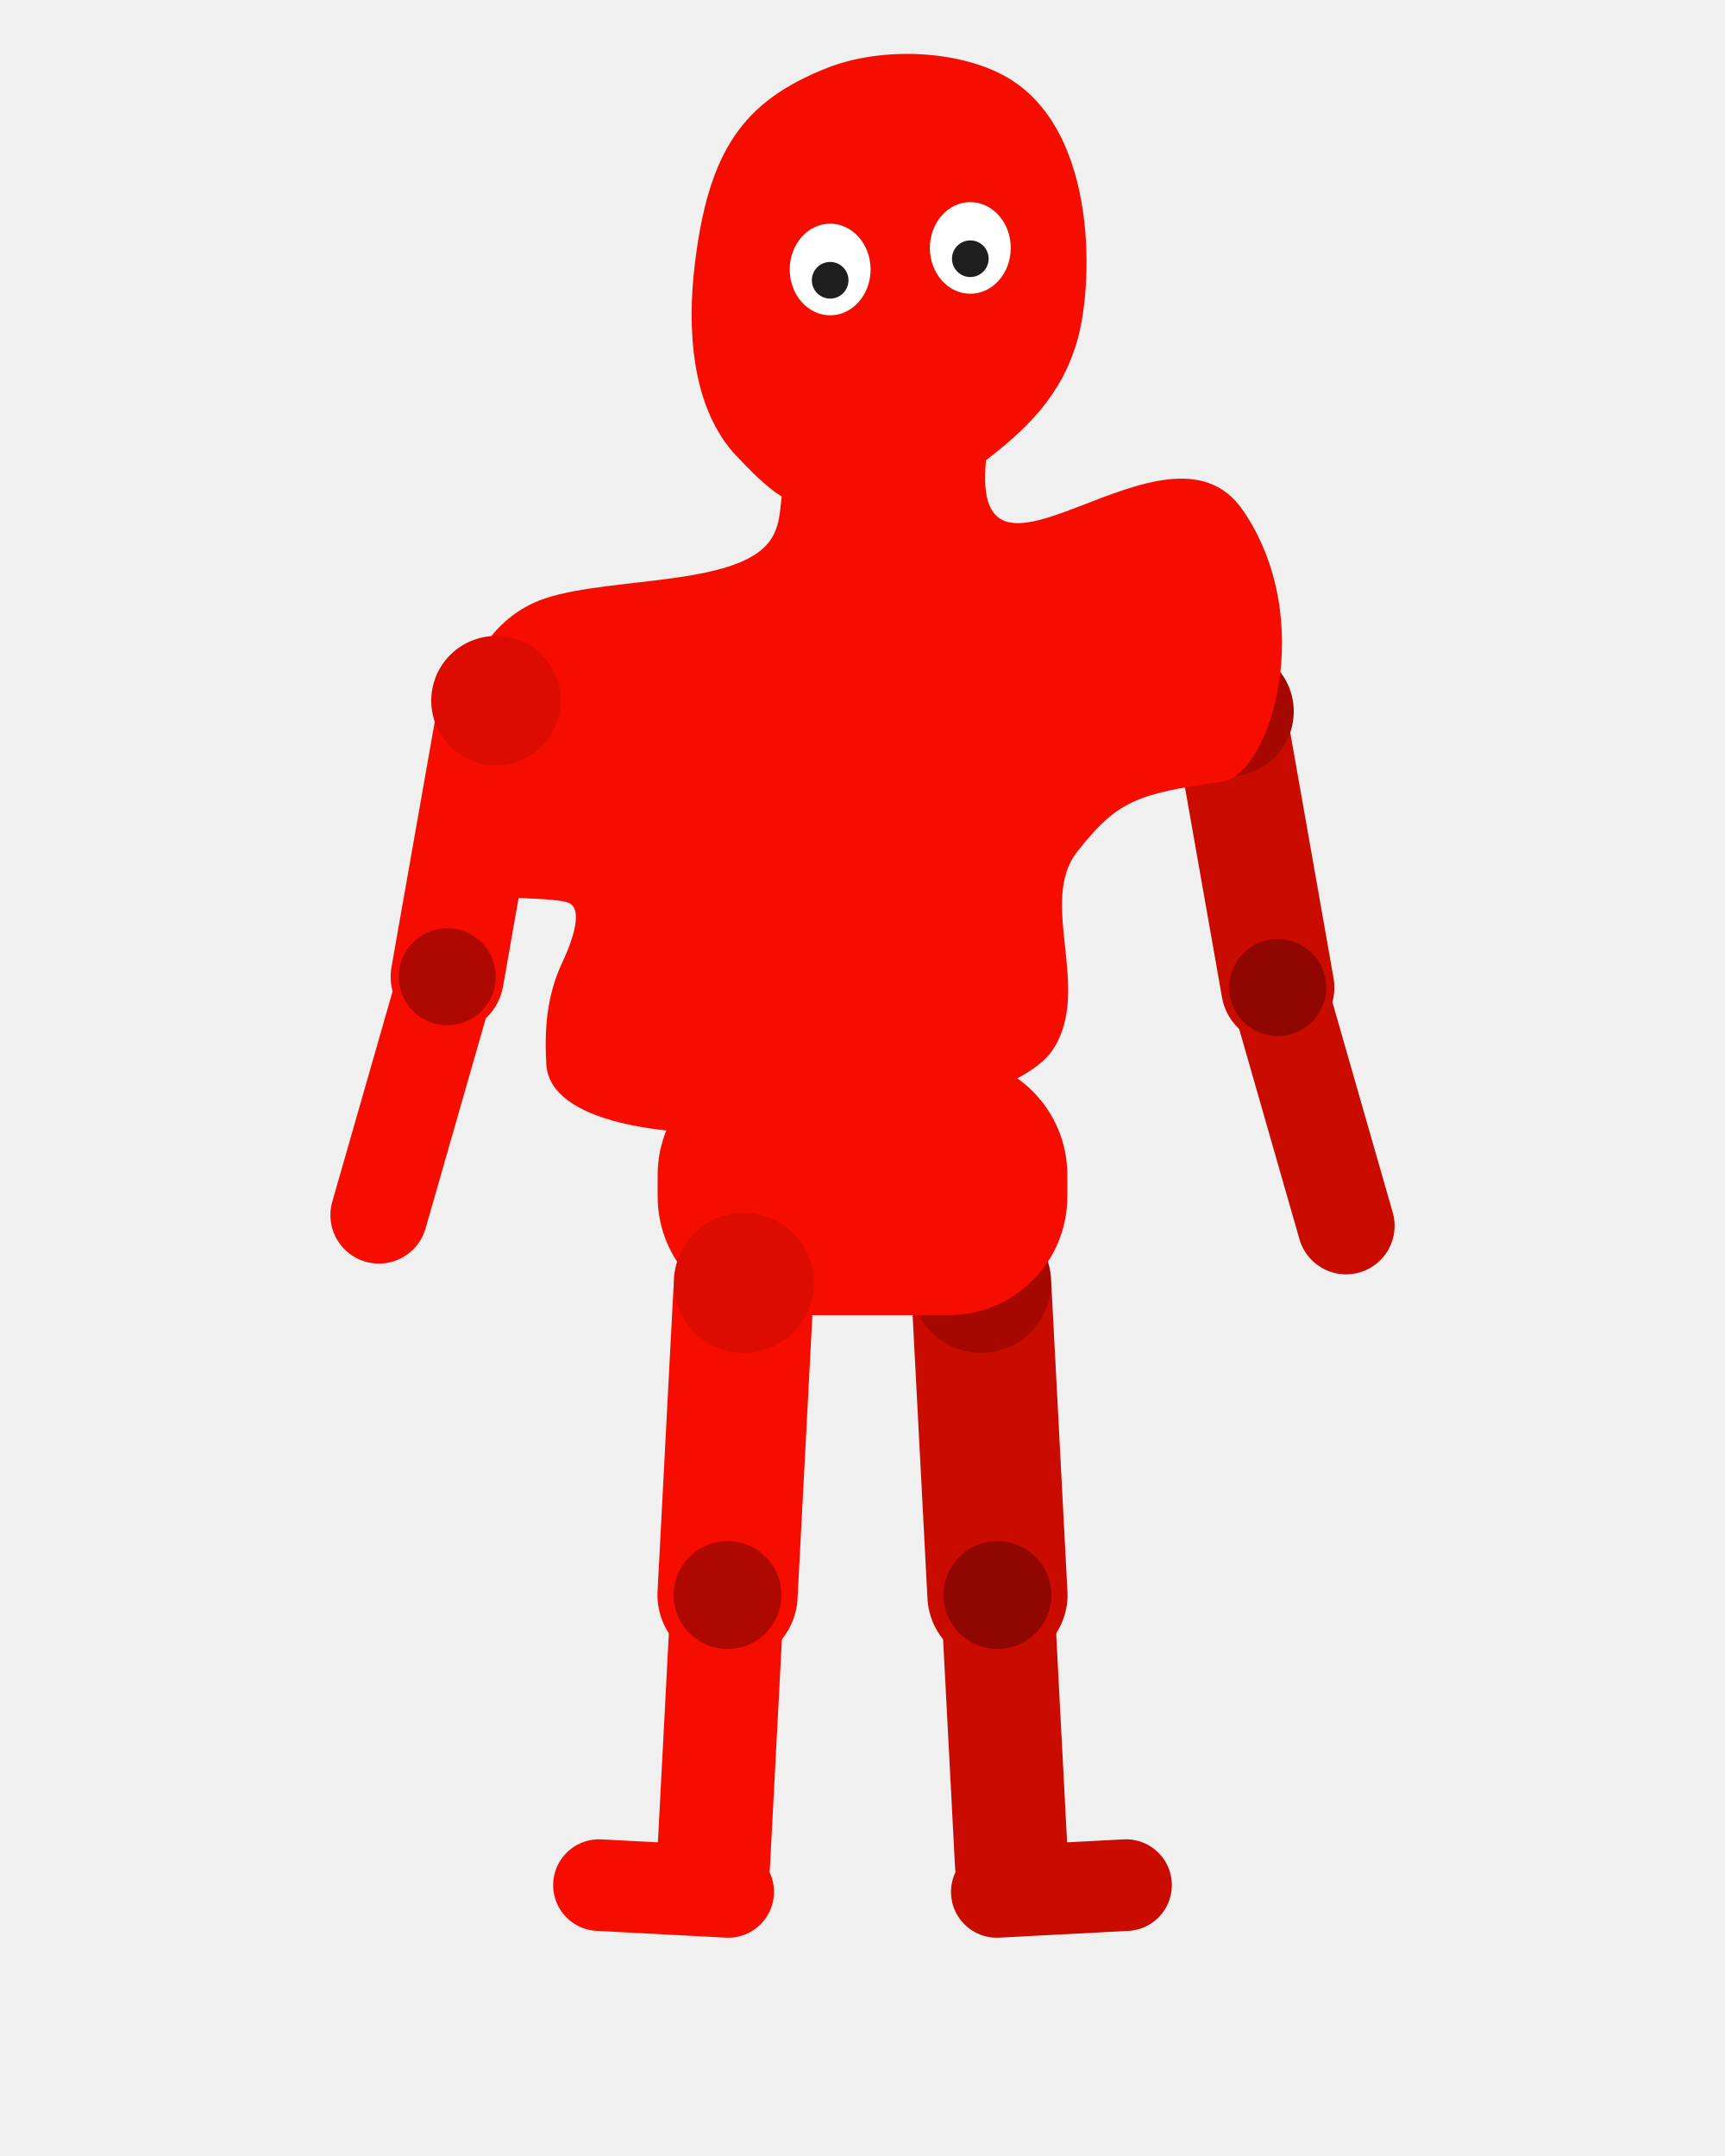
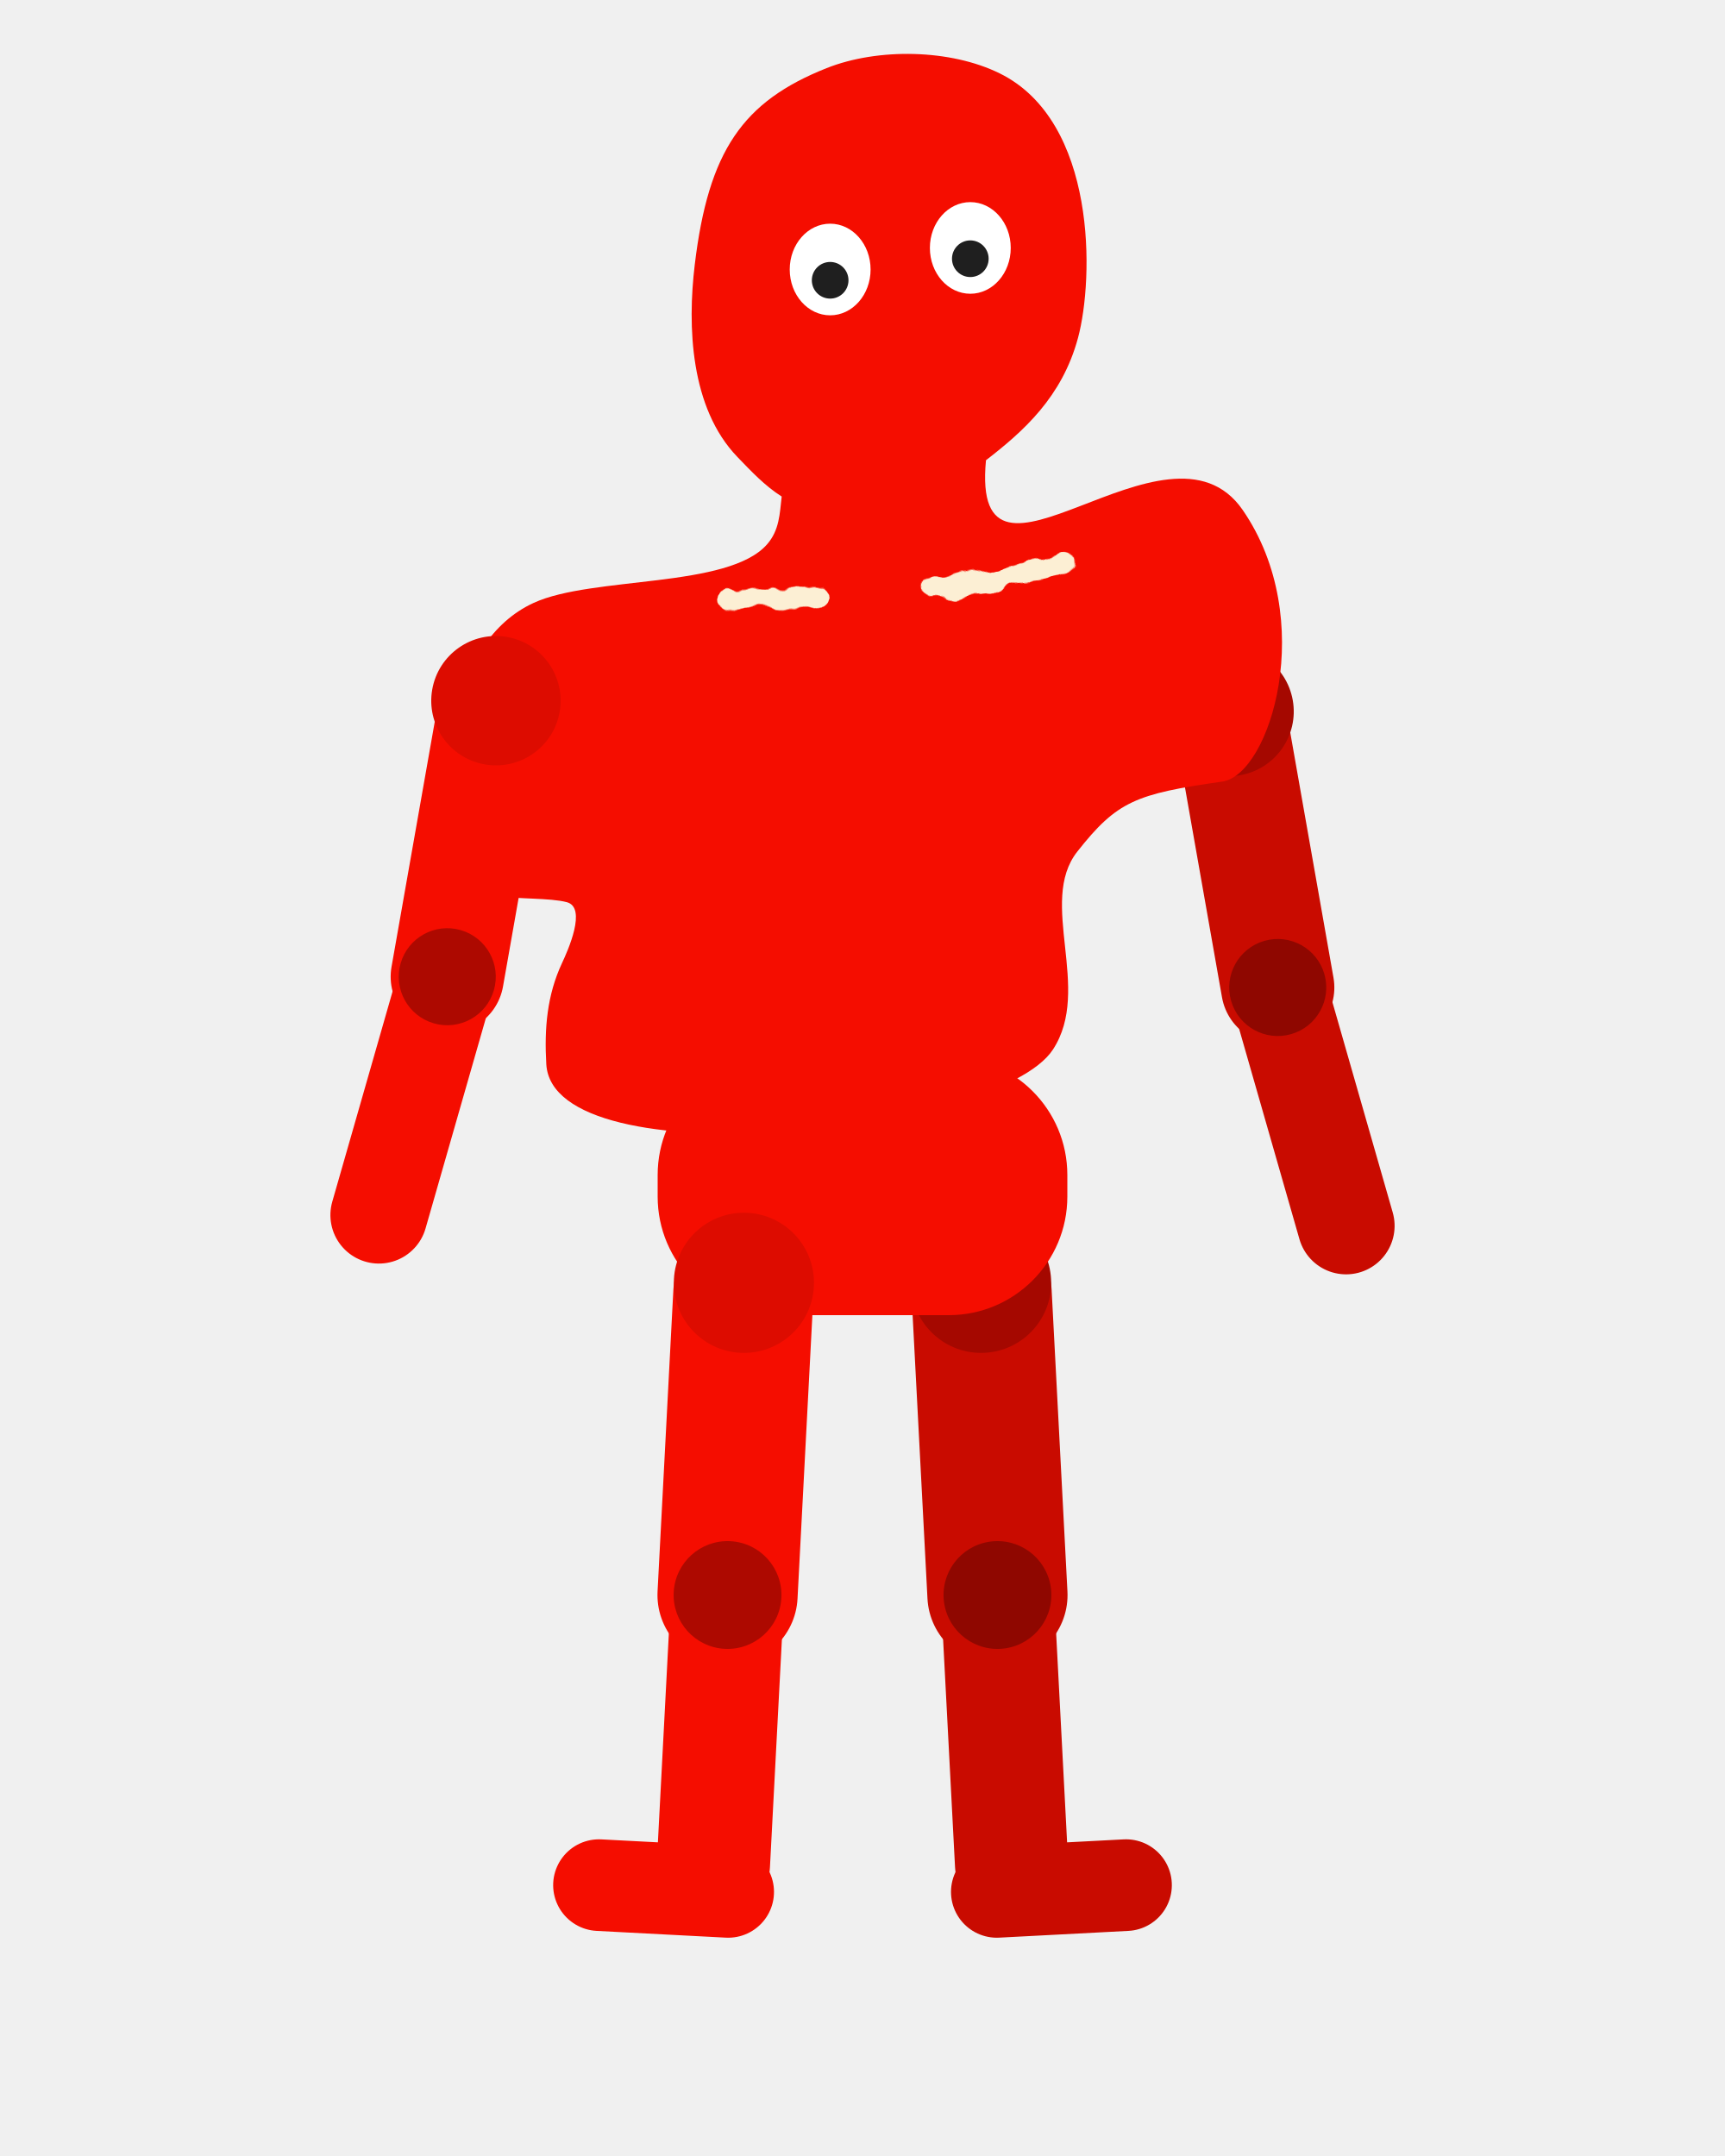
<svg xmlns="http://www.w3.org/2000/svg" width="320" height="400" viewBox="0 0 320 400" fill="none">
  <style>
    .limb { stroke-linecap: round; fill: none; }
    .near { stroke: #F50D00; }
    .far  { stroke: #C90B00; }
    .joint-near { fill: #AD0900; }
    .joint-far  { fill: #8F0700; }
    .face { animation: blink 4.6s infinite; transform-box: fill-box; transform-origin: center; }
    @keyframes blink {
      0%, 95%, 100% { transform: scaleY(1); }
      97% { transform: scaleY(0.08); }
    }
  </style>
  <g transform="translate(182,238)">
    <g data-joint="thighR" transform="rotate(-3)">
      <path class="limb far" stroke-width="26" d="M0 2L0 58" />
      <circle fill="#A50800" r="13" />
      <g transform="translate(0,58)">
        <g data-joint="calfR">
          <path class="limb far" stroke-width="21" d="M0 0L0 50" />
          <circle class="joint-far" r="10" />
          <g transform="translate(0,50)">
            <g data-joint="footR">
              <path class="limb far" stroke-width="17" d="M-3 5L21 5" />
            </g>
          </g>
        </g>
      </g>
    </g>
  </g>
  <rect x="122" y="196" width="76" height="48" rx="22" fill="#F50D00" />
  <g data-joint="body">
    <g transform="translate(228,132)">
      <g data-joint="armR" transform="rotate(-10)">
        <path class="limb far" stroke-width="21" d="M0 2L0 52" />
        <circle fill="#A50800" r="12" />
        <g transform="translate(0,52)">
          <g data-joint="elbowR" transform="rotate(-6)">
            <path class="limb far" stroke-width="18" d="M0 0L0 46" />
            <circle class="joint-far" r="9" />
          </g>
        </g>
      </g>
    </g>
    <g transform="translate(82,10)">
      <path d="M103.454 3.614C121.524 12.531 120.94 41.683 117.978 52.687C115.015 63.69 107.821 70.039 100.906 75.388C97.993 106.013 134.582 64.329 148.548 84.643C162.514 104.957 153.627 133.736 144.739 135.005C128.703 137.296 125.232 138.624 117.845 148.001C110.459 157.379 120.69 173.484 113.322 184.73C102.996 200.492 20.587 208.896 19.344 187.446C18.962 180.851 19.465 174.645 22.268 168.655C23.315 166.417 26.945 158.371 23.14 157.379C16.751 155.714 0.918 158.702 0.229 148.748C-0.812 133.703 1.183 109.089 17.026 101.84C27.934 96.849 53.146 99.211 60.312 90.972C62.586 88.357 62.641 85.337 63.01 82.121C59.886 80.142 57.335 77.417 54.786 74.771C46.024 65.673 45.514 50.507 46.878 39.144C49.417 17.983 55.77 8.839 71.331 2.644C80.874 -1.156 94.34 -0.884 103.454 3.614Z" fill="#F50D00" />
+       <g stroke="#FCEFD4" stroke-width="4" stroke-linecap="round" fill="none">
+         <path filter="url(#scratch-a)" d="M53.159 101.047H70.406" />
+         <path filter="url(#scratch-b)" d="M90.972 99.26C93.701 99.26 100.389 98.331 103.73 97.234C107.668 96.535 110.678 96.125 112.147 95.696C112.879 95.451 113.582 95.15 115.319 94.584" />
+       </g>
    </g>
    <g class="face">
      <ellipse cx="154" cy="50" rx="7.5" ry="8.5" fill="#FFFFFF" />
      <ellipse cx="180" cy="46" rx="7.5" ry="8.5" fill="#FFFFFF" />
      <g data-joint="pupils">
        <circle cx="154" cy="52" r="3.4" fill="#1F1F1F" />
        <circle cx="180" cy="48" r="3.4" fill="#1F1F1F" />
      </g>
    </g>
    <g transform="translate(92,130)">
      <g data-joint="armL" transform="rotate(10)">
        <path class="limb near" stroke-width="21" d="M0 2L0 52" />
        <circle fill="#DD0C00" r="12" />
        <g transform="translate(0,52)">
          <g data-joint="elbowL" transform="rotate(6)">
            <path class="limb near" stroke-width="18" d="M0 0L0 46" />
            <circle class="joint-near" r="9" />
          </g>
        </g>
      </g>
    </g>
  </g>
  <g transform="translate(138,238)">
    <g data-joint="thighL" transform="rotate(3)">
      <path class="limb near" stroke-width="26" d="M0 2L0 58" />
      <circle fill="#DD0C00" r="13" />
      <g transform="translate(0,58)">
        <g data-joint="calfL">
          <path class="limb near" stroke-width="21" d="M0 0L0 50" />
          <circle class="joint-near" r="10" />
          <g transform="translate(0,50)">
            <g data-joint="footL">
              <path class="limb near" stroke-width="17" d="M3 5L-21 5" />
            </g>
          </g>
        </g>
      </g>
    </g>
  </g>
+   <defs>
+     <filter id="scratch-a" x="49.552" y="97.44" width="24.461" height="7.214" filterUnits="userSpaceOnUse" color-interpolation-filters="sRGB">
+       <feTurbulence type="fractalNoise" baseFrequency="0.17 0.17" numOctaves="3" seed="1005" />
+       <feDisplacementMap in="SourceGraphic" scale="3.214" xChannelSelector="R" yChannelSelector="G" />
+     </filter>
+     <filter id="scratch-b" x="87.365" y="90.977" width="31.562" height="11.89" filterUnits="userSpaceOnUse" color-interpolation-filters="sRGB">
+       <feTurbulence type="fractalNoise" baseFrequency="0.17 0.17" numOctaves="3" seed="1005" />
+       <feDisplacementMap in="SourceGraphic" scale="3.214" xChannelSelector="R" yChannelSelector="G" />
+     </filter>
+   </defs>
</svg>
